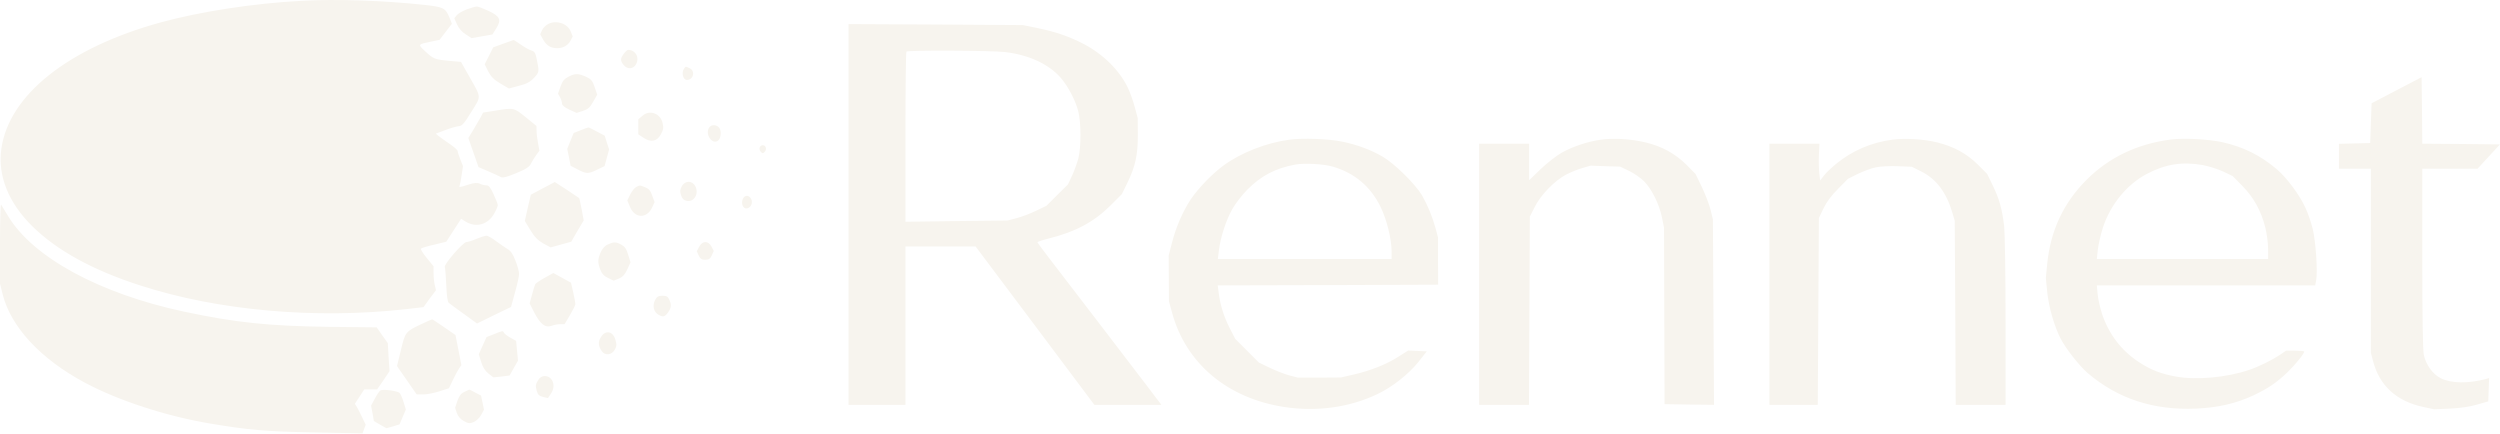
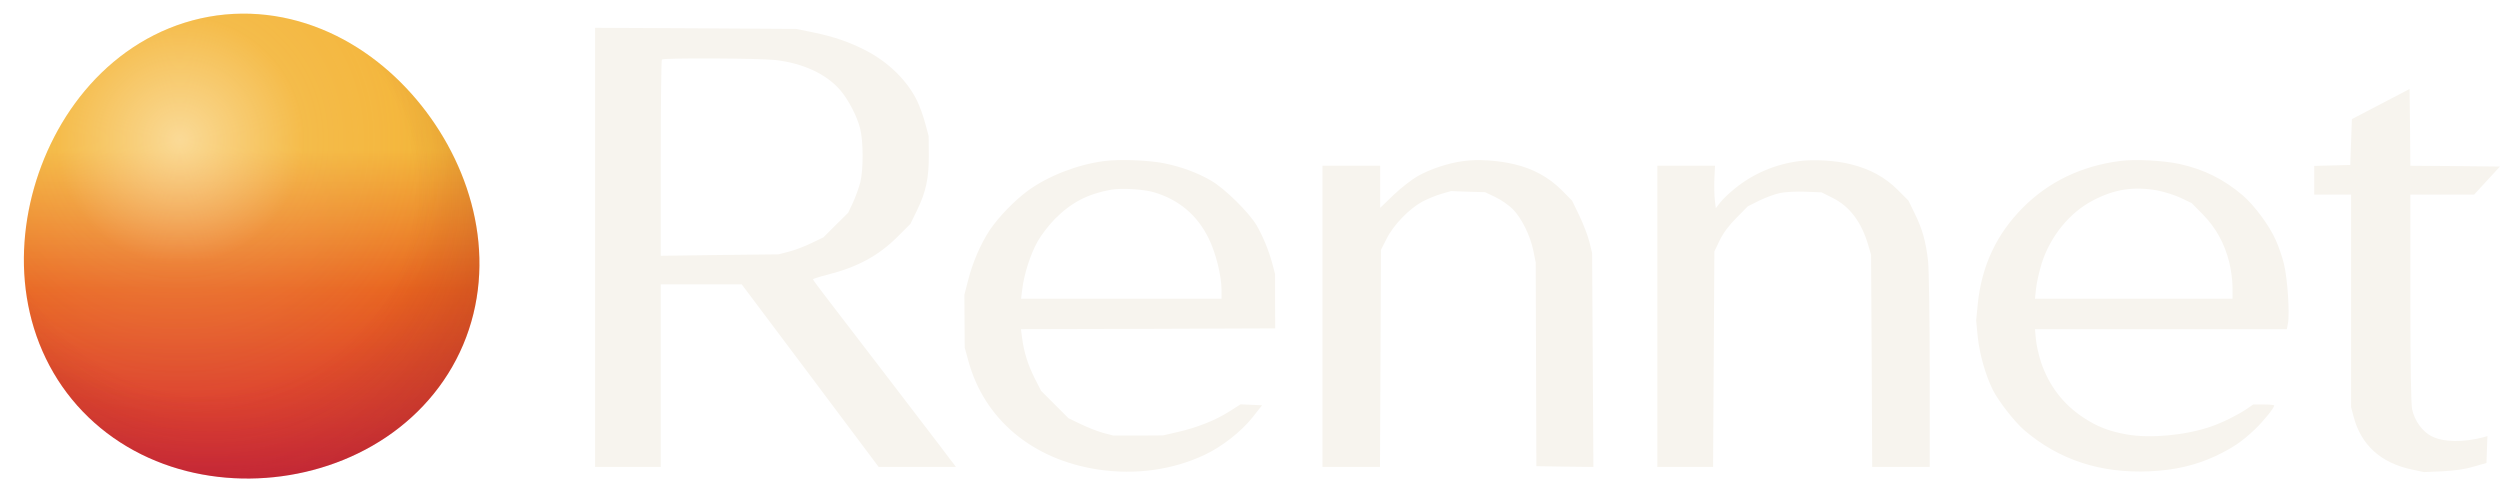
- <svg xmlns="http://www.w3.org/2000/svg" viewBox="0 0 726.868 126.000" role="img" aria-label="Rennet">
-   <g transform="translate(0.000 0.000) scale(0.4863244 0.4863244)">
-     <g transform="translate(-0,258.8087) scale(0.08,-0.1)" fill="#F7F4EE" stroke="none">
-       <path d="M2250 2583 c-356 -15 -752 -64 -1050 -129 -690 -152 -1134 -434 -1190 -756 -28 -160 52 -321 232 -463 183 -144 450 -262 808 -354 579 -150 1308 -202 1986 -141 l129 12 46 51 47 50 -9 31 c-5 17 -9 49 -9 71 l0 41 -50 49 c-27 26 -47 52 -45 56 3 4 47 15 98 24 l92 18 55 68 c30 38 56 69 56 69 1 0 14 -7 30 -15 80 -41 172 -21 219 49 14 20 25 42 25 48 0 6 -14 35 -31 64 -23 41 -36 54 -54 54 -13 0 -35 4 -50 10 -18 7 -42 5 -82 -5 -67 -18 -76 -18 -68 -6 3 6 10 34 15 63 l10 53 -20 40 c-11 22 -20 44 -20 50 0 6 -28 26 -62 44 -35 19 -71 40 -82 47 l-19 13 73 22 c39 12 84 22 100 23 23 1 40 17 93 86 75 97 76 80 -17 212 l-61 86 -97 7 c-102 8 -110 11 -178 62 -47 36 -47 36 50 52 l65 11 46 48 46 48 -17 35 c-31 60 -44 65 -190 78 -304 26 -655 36 -920 24z M3488 2532 c-32 -10 -65 -25 -75 -35 l-18 -18 20 -36 c12 -23 37 -46 65 -60 l44 -23 78 11 78 11 29 37 c40 51 28 72 -61 105 -38 14 -77 26 -86 25 -9 0 -43 -8 -74 -17z M4100 2446 c-19 -7 -41 -24 -49 -38 l-14 -25 22 -32 c26 -36 57 -51 106 -51 44 0 81 17 100 47 l15 23 -15 30 c-24 47 -103 69 -165 46z M3761 2327 l-75 -22 -32 -51 -32 -50 26 -42 c21 -32 42 -50 91 -73 l64 -30 75 16 c56 11 84 23 113 48 40 34 40 35 18 119 -7 29 -16 39 -37 44 -15 3 -51 19 -79 35 -29 16 -54 29 -55 28 -2 0 -36 -10 -77 -22z M4662 2267 c-27 -29 -28 -41 -2 -67 28 -28 74 -26 94 5 26 40 -4 84 -60 85 -6 0 -20 -10 -32 -23z M5110 2175 c-19 -23 -4 -65 23 -65 49 0 65 54 21 70 -32 12 -29 13 -44 -5z M4252 2131 c-35 -14 -48 -26 -63 -60 l-19 -43 15 -21 c8 -12 15 -29 15 -38 0 -10 19 -23 54 -36 l55 -20 47 12 c38 10 53 20 77 55 l30 42 -19 45 c-15 37 -27 48 -59 60 -61 23 -86 23 -133 4z M3698 1926 l-88 -11 -16 -25 c-10 -14 -34 -48 -55 -76 l-39 -51 38 -87 38 -87 73 -25 c41 -14 82 -29 92 -34 12 -7 45 -1 114 22 74 24 101 38 113 58 9 14 26 37 39 51 l24 26 -10 44 c-6 24 -11 58 -11 74 l-1 30 -81 53 c-89 57 -87 57 -230 38z M4803 1897 l-33 -22 0 -45 0 -45 38 -20 c55 -30 101 -23 130 19 19 28 22 40 14 67 -14 58 -96 83 -149 46z M5302 1828 c-38 -38 19 -109 65 -80 21 13 26 58 8 76 -19 19 -56 21 -73 4z M4341 1810 l-54 -17 -24 -47 -24 -48 13 -50 12 -51 44 -18 c72 -31 87 -32 150 -7 l60 23 17 50 17 50 -17 41 -16 41 -57 24 c-31 13 -59 25 -62 25 -3 1 -29 -6 -59 -16z M5677 1706 c-3 -8 1 -20 9 -26 11 -10 17 -10 28 0 19 15 10 40 -14 40 -10 0 -20 -6 -23 -14z M4056 1462 l-89 -38 -23 -78 -22 -79 41 -54 c31 -41 55 -61 96 -80 l56 -24 77 17 77 17 46 64 47 63 -15 66 c-9 36 -17 67 -19 68 -5 4 -180 96 -182 96 0 0 -41 -18 -90 -38z M5095 1474 c-14 -21 -15 -31 -5 -54 8 -20 20 -29 43 -33 55 -8 92 44 63 88 -23 35 -77 35 -101 -1z M4754 1470 c-12 -5 -31 -24 -44 -44 l-22 -36 19 -37 c35 -71 126 -74 166 -6 l19 33 -18 39 c-13 30 -25 41 -54 50 -42 13 -38 12 -66 1z M5552 1400 c-17 -28 1 -62 30 -58 29 4 46 33 32 56 -16 25 -47 26 -62 2z M0 1133 l0 -241 19 -61 c61 -197 285 -390 616 -531 250 -107 608 -200 935 -244 282 -38 417 -48 772 -53 l367 -6 12 26 12 26 -26 43 c-14 24 -32 52 -40 63 l-15 19 35 43 35 43 48 0 48 0 47 54 46 55 -7 84 -6 84 -42 47 -41 47 -355 3 c-457 5 -703 26 -1085 91 -632 108 -1130 325 -1315 572 -24 32 -48 62 -52 68 -4 5 -8 -99 -8 -232z M3560 1160 c-30 -11 -64 -19 -75 -19 -25 -1 -170 -135 -161 -149 3 -5 8 -54 11 -108 3 -63 10 -101 18 -106 6 -5 57 -34 112 -66 l100 -58 127 50 127 49 30 88 c17 48 31 98 30 111 0 13 -12 48 -27 78 -18 38 -36 59 -57 68 -16 8 -55 29 -87 48 -31 19 -64 34 -75 33 -10 -1 -43 -9 -73 -19z M4541 1126 c-21 -7 -40 -25 -52 -46 -23 -44 -23 -60 -3 -104 12 -25 29 -39 59 -50 l41 -16 40 13 c29 10 45 25 62 55 l24 42 -18 46 c-13 35 -25 48 -52 60 -41 17 -55 17 -101 0z M5225 1113 l-18 -27 14 -25 c11 -20 23 -26 49 -26 27 0 38 6 49 26 l15 27 -17 26 c-24 36 -68 36 -92 -1z M4070 927 c-36 -16 -67 -33 -70 -38 -3 -4 -14 -32 -24 -62 l-18 -53 35 -55 c45 -69 82 -92 128 -79 19 6 48 10 66 10 l32 0 41 55 c22 30 40 59 40 65 0 6 -7 37 -16 69 l-17 59 -66 29 -66 29 -65 -29z M4896 795 c-23 -35 -11 -74 28 -90 25 -11 35 -11 51 -1 11 7 25 24 32 36 9 19 9 29 -3 52 -12 23 -21 28 -53 28 -30 0 -42 -5 -55 -25z M3148 650 c-117 -44 -120 -47 -152 -155 l-29 -95 14 -17 c8 -10 41 -48 74 -85 l59 -68 51 0 c27 0 82 9 120 19 l70 18 31 52 c17 28 38 59 46 68 l16 18 -22 90 -22 90 -85 47 c-46 25 -86 47 -89 47 -3 0 -40 -13 -82 -29z M3691 590 l-55 -17 -29 -51 -29 -52 18 -46 c12 -32 29 -53 54 -69 l37 -23 61 5 60 6 31 44 32 45 -7 59 -7 59 -42 19 c-23 10 -46 24 -49 30 -9 13 -7 13 -75 -9z M4491 573 c-23 -28 -21 -54 7 -85 23 -27 73 -23 95 8 15 21 17 30 7 58 -17 54 -75 64 -109 19z M4028 323 c-26 -31 -28 -40 -17 -71 8 -24 18 -31 47 -37 l37 -7 23 28 c39 45 12 104 -48 104 -15 0 -34 -8 -42 -17z M2843 254 c-7 -3 -26 -25 -41 -48 l-29 -43 11 -46 10 -46 47 -22 47 -21 49 11 49 12 23 44 24 45 -17 44 c-9 25 -23 49 -30 55 -15 12 -124 24 -143 15z M3470 245 c-25 -9 -38 -23 -52 -54 l-17 -41 13 -31 c8 -20 27 -37 52 -48 33 -15 45 -16 74 -6 19 6 45 26 56 43 l21 31 -11 42 -11 42 -43 18 c-24 11 -44 18 -45 18 -1 -1 -18 -7 -37 -14z" />
+ <svg xmlns="http://www.w3.org/2000/svg" viewBox="0 0 630.168 126.000" role="img" aria-label="Rennet">
+   <g transform="translate(0.000 0.000) scale(1.26 1.26)">
+     <defs>
+       <linearGradient id="m-body" x1="0" y1="0" x2="0" y2="1">
+         <stop offset="0.04" stop-color="#f3b437" />
+         <stop offset="0.30" stop-color="#f3b437" />
+         <stop offset="0.58" stop-color="#e8641f" />
+         <stop offset="0.96" stop-color="#d42c3b" />
+       </linearGradient>
+       <radialGradient id="m-light" cx="0.36" cy="0.28" r="0.55">
+         <stop offset="0" stop-color="#fff3d6" stop-opacity="0.6" />
+         <stop offset="0.45" stop-color="#fff3d6" stop-opacity="0.12" />
+         <stop offset="1" stop-color="#fff3d6" stop-opacity="0" />
+       </radialGradient>
+       <radialGradient id="m-shade" cx="0.42" cy="0.38" r="0.66">
+         <stop offset="0.62" stop-color="#7a1020" stop-opacity="0" />
+         <stop offset="1" stop-color="#7a1020" stop-opacity="0.26" />
+       </radialGradient>
+       <clipPath id="m-disc">
+         <path d="M95.830,50.000 C95.863,50.533 95.886,51.068 95.899,51.603 C95.912,52.138 95.916,52.674 95.910,53.210 C95.903,53.747 95.887,54.284 95.861,54.820 C95.834,55.357 95.798,55.894 95.751,56.430 C95.705,56.966 95.648,57.502 95.581,58.037 C95.514,58.572 95.436,59.106 95.348,59.639 C95.261,60.172 95.162,60.704 95.054,61.233 C94.945,61.763 94.826,62.291 94.697,62.817 C94.567,63.342 94.427,63.866 94.277,64.386 C94.127,64.907 93.966,65.425 93.795,65.940 C93.624,66.455 93.443,66.967 93.251,67.475 C93.060,67.982 92.858,68.487 92.646,68.987 C92.434,69.487 92.212,69.984 91.980,70.475 C91.749,70.967 91.507,71.454 91.255,71.936 C91.004,72.418 90.743,72.895 90.472,73.367 C90.202,73.838 89.922,74.305 89.633,74.765 C89.344,75.226 89.045,75.681 88.738,76.129 C88.431,76.578 88.115,77.021 87.791,77.456 C87.466,77.892 87.133,78.322 86.792,78.745 C86.451,79.168 86.101,79.584 85.744,79.993 C85.387,80.402 85.022,80.804 84.649,81.198 C84.277,81.593 83.897,81.980 83.510,82.360 C83.123,82.740 82.729,83.112 82.328,83.477 C81.928,83.841 81.520,84.198 81.106,84.547 C80.693,84.896 80.273,85.237 79.847,85.571 C79.422,85.904 78.990,86.229 78.553,86.546 C78.116,86.863 77.673,87.172 77.226,87.473 C76.778,87.774 76.325,88.067 75.868,88.351 C75.411,88.635 74.948,88.912 74.482,89.180 C74.016,89.448 73.545,89.707 73.070,89.959 C72.596,90.210 72.117,90.453 71.634,90.688 C71.152,90.923 70.666,91.150 70.177,91.368 C69.687,91.586 69.194,91.797 68.699,91.998 C68.203,92.200 67.704,92.394 67.203,92.579 C66.702,92.764 66.197,92.942 65.691,93.111 C65.184,93.279 64.675,93.440 64.164,93.593 C63.653,93.745 63.139,93.890 62.624,94.026 C62.109,94.162 61.592,94.290 61.073,94.410 C60.554,94.530 60.033,94.641 59.511,94.745 C58.989,94.849 58.465,94.944 57.940,95.032 C57.415,95.119 56.889,95.198 56.362,95.269 C55.835,95.340 55.307,95.403 54.778,95.458 C54.249,95.513 53.719,95.559 53.188,95.598 C52.658,95.636 52.127,95.666 51.595,95.688 C51.064,95.710 50.532,95.724 50.000,95.729 C49.468,95.735 48.936,95.732 48.403,95.721 C47.871,95.709 47.339,95.690 46.807,95.662 C46.275,95.634 45.743,95.597 45.212,95.553 C44.681,95.508 44.150,95.454 43.621,95.392 C43.091,95.330 42.561,95.260 42.033,95.180 C41.505,95.101 40.978,95.013 40.453,94.917 C39.927,94.820 39.402,94.715 38.880,94.600 C38.357,94.486 37.836,94.363 37.317,94.231 C36.798,94.099 36.280,93.959 35.766,93.809 C35.251,93.659 34.738,93.501 34.228,93.333 C33.718,93.165 33.211,92.988 32.707,92.803 C32.202,92.617 31.701,92.422 31.203,92.219 C30.705,92.015 30.210,91.802 29.720,91.580 C29.229,91.359 28.742,91.128 28.259,90.888 C27.777,90.648 27.298,90.399 26.824,90.142 C26.350,89.884 25.881,89.617 25.417,89.342 C24.952,89.066 24.493,88.782 24.039,88.489 C23.585,88.196 23.136,87.894 22.694,87.584 C22.251,87.274 21.814,86.955 21.384,86.627 C20.953,86.300 20.528,85.964 20.111,85.621 C19.693,85.277 19.282,84.925 18.878,84.565 C18.474,84.205 18.076,83.837 17.687,83.461 C17.297,83.086 16.914,82.703 16.540,82.312 C16.165,81.922 15.798,81.523 15.439,81.119 C15.080,80.714 14.729,80.302 14.387,79.883 C14.044,79.464 13.710,79.039 13.384,78.607 C13.059,78.176 12.742,77.737 12.433,77.294 C12.125,76.850 11.826,76.400 11.535,75.945 C11.245,75.489 10.964,75.028 10.692,74.563 C10.420,74.097 10.157,73.625 9.903,73.150 C9.650,72.674 9.405,72.194 9.171,71.709 C8.936,71.225 8.711,70.736 8.495,70.243 C8.279,69.751 8.073,69.254 7.876,68.755 C7.679,68.255 7.492,67.752 7.315,67.246 C7.137,66.740 6.969,66.231 6.810,65.720 C6.652,65.208 6.503,64.694 6.363,64.178 C6.224,63.663 6.094,63.144 5.973,62.624 C5.852,62.105 5.741,61.583 5.639,61.060 C5.537,60.538 5.445,60.013 5.361,59.488 C5.278,58.963 5.203,58.437 5.138,57.910 C5.073,57.384 5.016,56.856 4.969,56.329 C4.921,55.801 4.883,55.273 4.853,54.745 C4.823,54.217 4.802,53.689 4.789,53.161 C4.777,52.634 4.773,52.106 4.777,51.579 C4.781,51.052 4.794,50.526 4.814,50.000 C4.835,49.474 4.864,48.949 4.901,48.425 C4.938,47.901 4.983,47.378 5.036,46.856 C5.089,46.334 5.150,45.813 5.218,45.293 C5.287,44.774 5.363,44.255 5.446,43.738 C5.530,43.222 5.622,42.706 5.720,42.192 C5.819,41.679 5.925,41.166 6.039,40.656 C6.152,40.145 6.273,39.636 6.401,39.130 C6.530,38.623 6.665,38.118 6.808,37.615 C6.950,37.112 7.100,36.611 7.257,36.112 C7.414,35.613 7.578,35.116 7.749,34.622 C7.920,34.128 8.099,33.635 8.284,33.146 C8.469,32.656 8.662,32.169 8.861,31.684 C9.061,31.199 9.267,30.717 9.481,30.238 C9.695,29.758 9.916,29.282 10.143,28.808 C10.371,28.334 10.606,27.863 10.849,27.396 C11.091,26.928 11.340,26.464 11.596,26.003 C11.853,25.542 12.117,25.084 12.387,24.630 C12.658,24.176 12.936,23.725 13.222,23.279 C13.507,22.833 13.800,22.390 14.100,21.951 C14.399,21.513 14.707,21.079 15.021,20.649 C15.335,20.219 15.657,19.794 15.986,19.374 C16.315,18.954 16.652,18.538 16.995,18.128 C17.339,17.717 17.690,17.312 18.048,16.913 C18.406,16.513 18.772,16.119 19.144,15.731 C19.517,15.344 19.897,14.961 20.284,14.586 C20.671,14.210 21.065,13.841 21.466,13.479 C21.867,13.116 22.276,12.760 22.691,12.412 C23.106,12.064 23.528,11.722 23.957,11.389 C24.385,11.056 24.821,10.729 25.262,10.412 C25.704,10.094 26.153,9.784 26.607,9.483 C27.062,9.182 27.523,8.889 27.990,8.605 C28.456,8.321 28.930,8.046 29.408,7.780 C29.886,7.514 30.371,7.258 30.860,7.011 C31.349,6.764 31.844,6.527 32.344,6.299 C32.843,6.072 33.348,5.855 33.857,5.648 C34.366,5.441 34.880,5.244 35.398,5.058 C35.915,4.873 36.437,4.697 36.962,4.533 C37.488,4.368 38.017,4.214 38.549,4.072 C39.081,3.929 39.616,3.797 40.154,3.677 C40.691,3.557 41.232,3.448 41.774,3.350 C42.317,3.252 42.862,3.166 43.407,3.091 C43.953,3.016 44.501,2.953 45.050,2.901 C45.598,2.849 46.148,2.809 46.698,2.780 C47.248,2.751 47.799,2.734 48.349,2.728 C48.900,2.723 49.450,2.728 50.000,2.745 C50.550,2.762 51.099,2.791 51.647,2.831 C52.195,2.870 52.742,2.922 53.288,2.984 C53.833,3.046 54.377,3.119 54.919,3.203 C55.460,3.287 56.000,3.382 56.537,3.488 C57.074,3.593 57.609,3.710 58.140,3.836 C58.671,3.963 59.200,4.100 59.725,4.247 C60.250,4.394 60.772,4.552 61.290,4.718 C61.808,4.885 62.322,5.062 62.832,5.248 C63.342,5.434 63.849,5.630 64.350,5.835 C64.852,6.039 65.349,6.253 65.842,6.475 C66.334,6.698 66.822,6.929 67.305,7.168 C67.788,7.407 68.266,7.655 68.739,7.911 C69.212,8.167 69.680,8.430 70.143,8.702 C70.605,8.973 71.062,9.252 71.514,9.538 C71.966,9.823 72.413,10.117 72.853,10.417 C73.294,10.717 73.730,11.024 74.159,11.337 C74.589,11.651 75.013,11.971 75.431,12.297 C75.849,12.623 76.262,12.955 76.669,13.294 C77.076,13.632 77.477,13.976 77.872,14.326 C78.267,14.675 78.656,15.031 79.040,15.391 C79.424,15.752 79.801,16.118 80.173,16.489 C80.545,16.860 80.911,17.236 81.271,17.617 C81.632,17.998 81.986,18.385 82.334,18.775 C82.683,19.166 83.025,19.561 83.362,19.961 C83.699,20.360 84.029,20.765 84.354,21.173 C84.679,21.582 84.998,21.995 85.311,22.412 C85.624,22.829 85.931,23.251 86.232,23.676 C86.533,24.102 86.828,24.531 87.116,24.965 C87.405,25.398 87.688,25.836 87.965,26.277 C88.241,26.718 88.512,27.164 88.776,27.613 C89.040,28.062 89.298,28.515 89.549,28.971 C89.801,29.428 90.046,29.888 90.285,30.352 C90.523,30.816 90.755,31.283 90.981,31.754 C91.206,32.225 91.425,32.700 91.637,33.178 C91.848,33.656 92.054,34.137 92.251,34.622 C92.449,35.106 92.640,35.595 92.824,36.086 C93.007,36.577 93.183,37.072 93.352,37.569 C93.521,38.066 93.682,38.567 93.835,39.071 C93.989,39.574 94.135,40.081 94.272,40.590 C94.410,41.099 94.540,41.611 94.661,42.125 C94.782,42.639 94.896,43.156 95.000,43.676 C95.105,44.195 95.201,44.717 95.288,45.240 C95.376,45.764 95.454,46.289 95.524,46.817 C95.593,47.344 95.654,47.873 95.705,48.404 C95.756,48.935 95.798,49.467 95.830,50.000 Z" />
+       </clipPath>
+     </defs>
+     <g clip-path="url(#m-disc)">
+       <rect width="100" height="100" fill="url(#m-body)" />
+       <rect width="100" height="100" fill="url(#m-shade)" />
+       <rect width="100" height="100" fill="url(#m-light)" />
    </g>
  </g>
-   <g transform="translate(246.700 7.000) scale(0.4038587 0.4038587)">
+   <g transform="translate(150.000 7.000) scale(0.4038587 0.4038587)">
    <g transform="translate(0,277.1222) scale(0.1,-0.1)" fill="#F7F4EE" stroke="none">
      <path d="M0 1401 l0 -1371 205 0 205 0 0 570 0 570 253 0 252 0 428 -570 427 -570 241 0 241 0 -9 13 c-5 6 -46 59 -89 117 -120 157 -595 778 -701 915 -51 66 -93 123 -93 126 0 3 39 16 87 28 190 48 320 118 440 237 l81 81 41 84 c57 118 74 199 74 344 l-1 120 -21 78 c-11 43 -34 106 -50 140 -61 127 -178 242 -320 316 -103 53 -198 86 -328 113 l-108 22 -627 4 -628 3 0 -1370z m1125 1169 c173 -20 318 -87 405 -188 52 -61 104 -161 124 -238 21 -81 21 -260 1 -339 -9 -33 -29 -89 -45 -124 l-30 -64 -78 -77 -77 -77 -75 -36 c-41 -20 -104 -44 -140 -53 l-65 -17 -367 -4 -368 -5 0 609 c0 336 3 613 7 616 10 11 609 8 708 -3z M11145 2295 l-180 -94 -5 -143 -5 -143 -112 -3 -113 -3 0 -89 0 -90 115 0 115 0 0 -663 0 -663 15 -57 c46 -179 170 -292 365 -333 l75 -16 115 5 c77 4 142 13 195 29 l80 23 3 84 3 84 -23 -7 c-127 -34 -252 -32 -326 6 -57 29 -106 97 -121 168 -7 34 -11 269 -11 695 l0 645 199 0 199 0 81 88 80 87 -279 3 -280 2 -2 240 -3 239 -180 -94z M3175 1939 c-166 -22 -348 -93 -474 -185 -82 -60 -182 -163 -238 -246 -57 -87 -107 -202 -135 -314 l-23 -89 1 -165 1 -165 22 -80 c99 -367 400 -619 811 -681 233 -35 467 -2 665 92 107 50 227 144 298 233 l60 76 -67 3 -67 3 -71 -45 c-86 -55 -200 -100 -322 -128 l-91 -21 -155 -1 -155 0 -65 17 c-36 10 -99 35 -140 55 l-75 36 -86 86 -85 85 -41 80 c-42 84 -67 164 -78 252 l-7 53 794 2 793 3 -1 170 0 170 -17 64 c-23 85 -58 169 -98 239 -48 81 -199 230 -284 279 -84 49 -184 86 -291 108 -97 20 -285 27 -379 14z m315 -195 c154 -46 268 -142 339 -286 45 -90 81 -234 81 -325 l0 -53 -626 0 -625 0 7 58 c11 95 52 222 97 301 23 41 72 104 108 140 100 101 204 155 347 181 65 12 206 4 272 -16z M5418 1939 c-92 -12 -204 -49 -284 -94 -37 -21 -105 -74 -151 -118 l-83 -80 0 132 0 131 -180 0 -180 0 0 -940 0 -940 180 0 179 0 3 678 3 677 35 69 c43 87 143 189 225 233 33 17 86 39 119 48 l58 17 107 -4 106 -3 65 -31 c36 -17 84 -51 108 -75 55 -56 108 -163 128 -258 l15 -75 2 -635 2 -636 178 -3 178 -2 -4 667 -4 668 -17 70 c-10 39 -38 112 -63 164 l-45 93 -66 67 c-81 80 -178 133 -293 160 -103 25 -232 33 -321 20z M7515 1939 c-151 -20 -286 -78 -401 -171 -36 -29 -77 -68 -92 -88 l-27 -35 -6 50 c-3 28 -5 87 -3 133 l4 82 -180 0 -180 0 0 -940 0 -940 174 0 174 0 4 673 4 672 33 69 c23 47 56 92 105 141 l71 72 72 36 c40 19 98 41 130 47 31 7 102 10 157 8 l101 -4 68 -34 c107 -53 181 -150 224 -297 l17 -58 4 -662 3 -663 179 0 180 0 0 598 c0 344 -5 635 -10 687 -15 126 -35 197 -82 294 l-41 84 -68 68 c-78 77 -170 128 -290 158 -94 24 -232 32 -324 20z M9520 1940 c-243 -31 -448 -130 -609 -292 -164 -165 -257 -363 -281 -601 l-10 -103 10 -104 c12 -109 49 -238 94 -329 37 -73 138 -202 198 -253 216 -184 475 -269 782 -255 156 7 285 37 410 95 105 50 164 89 245 166 56 54 121 134 121 150 0 3 -30 6 -66 6 l-65 0 -42 -29 c-57 -38 -149 -84 -222 -109 -160 -55 -379 -75 -525 -49 -113 20 -186 49 -275 108 -124 83 -211 198 -260 342 -14 43 -29 107 -32 143 l-6 64 786 0 786 0 7 36 c12 62 -3 283 -25 371 -11 46 -34 112 -51 149 -42 94 -134 217 -206 279 -120 102 -242 162 -394 196 -102 22 -278 31 -370 19z m231 -184 c42 -8 108 -29 145 -46 l69 -33 70 -71 c81 -83 135 -179 165 -300 11 -44 20 -112 20 -153 l0 -73 -616 0 -617 0 7 66 c4 36 20 107 36 158 54 167 174 314 318 389 135 71 254 89 403 63z" />
    </g>
  </g>
</svg>
